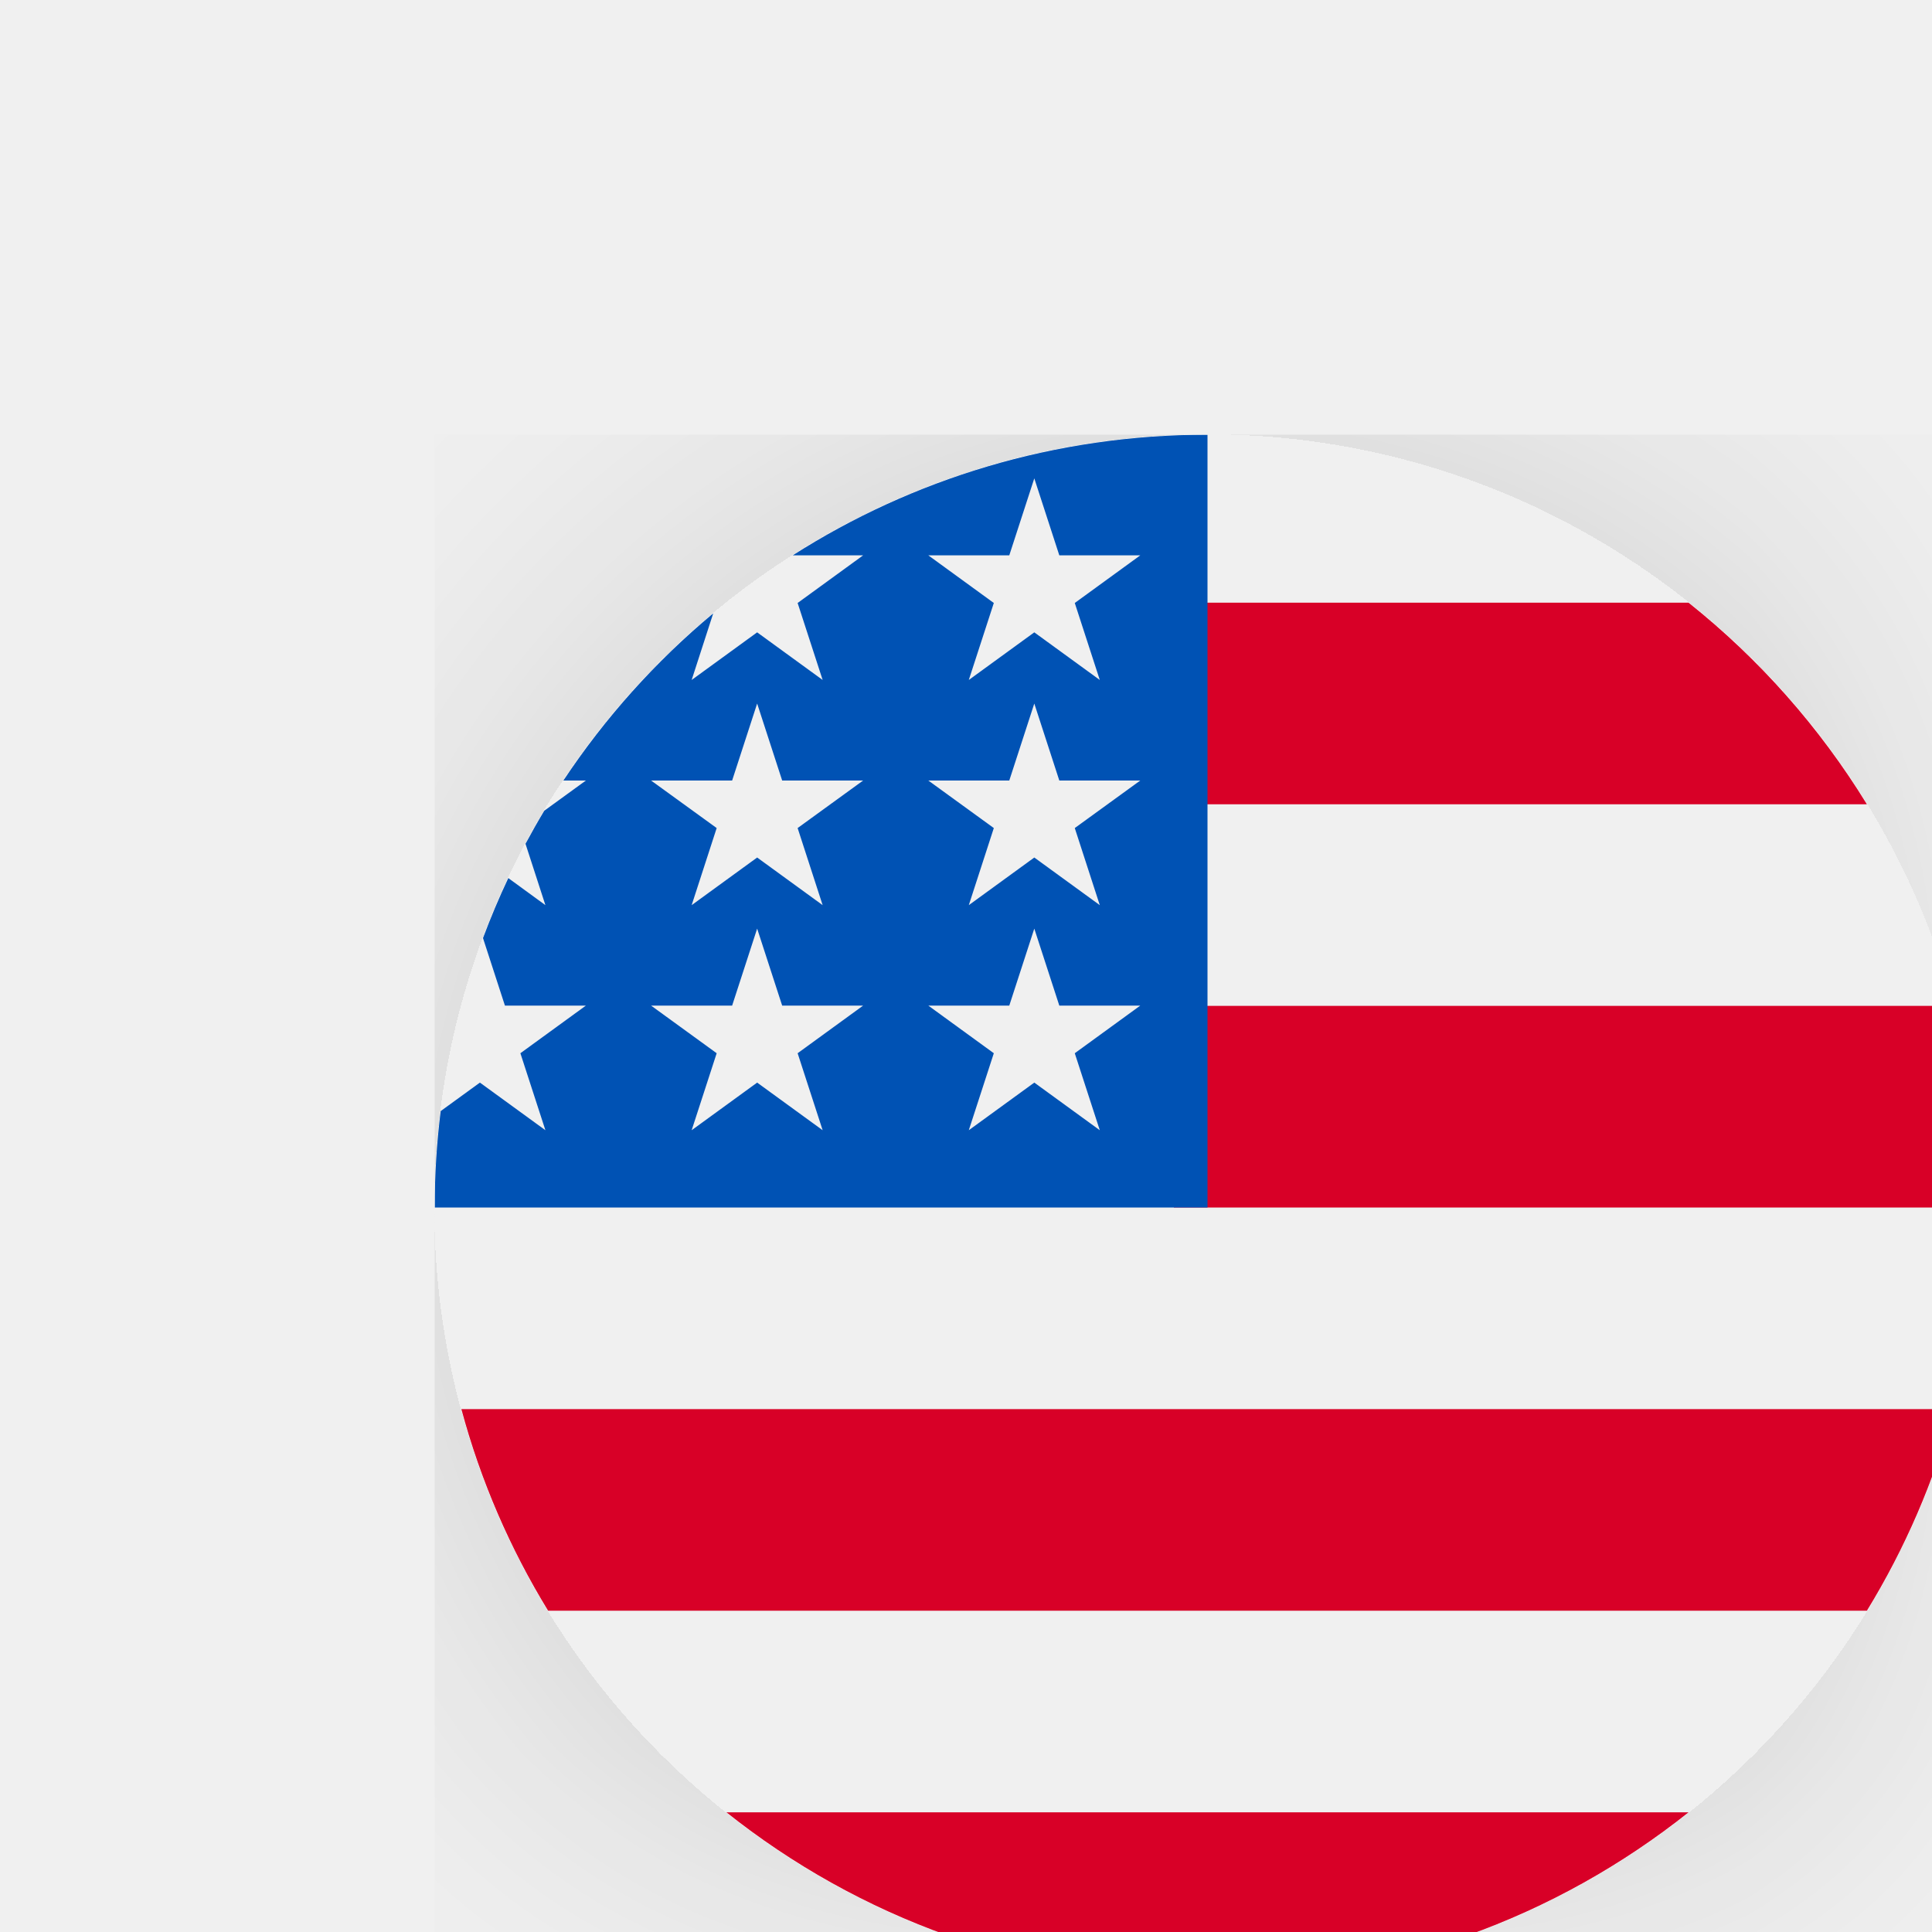
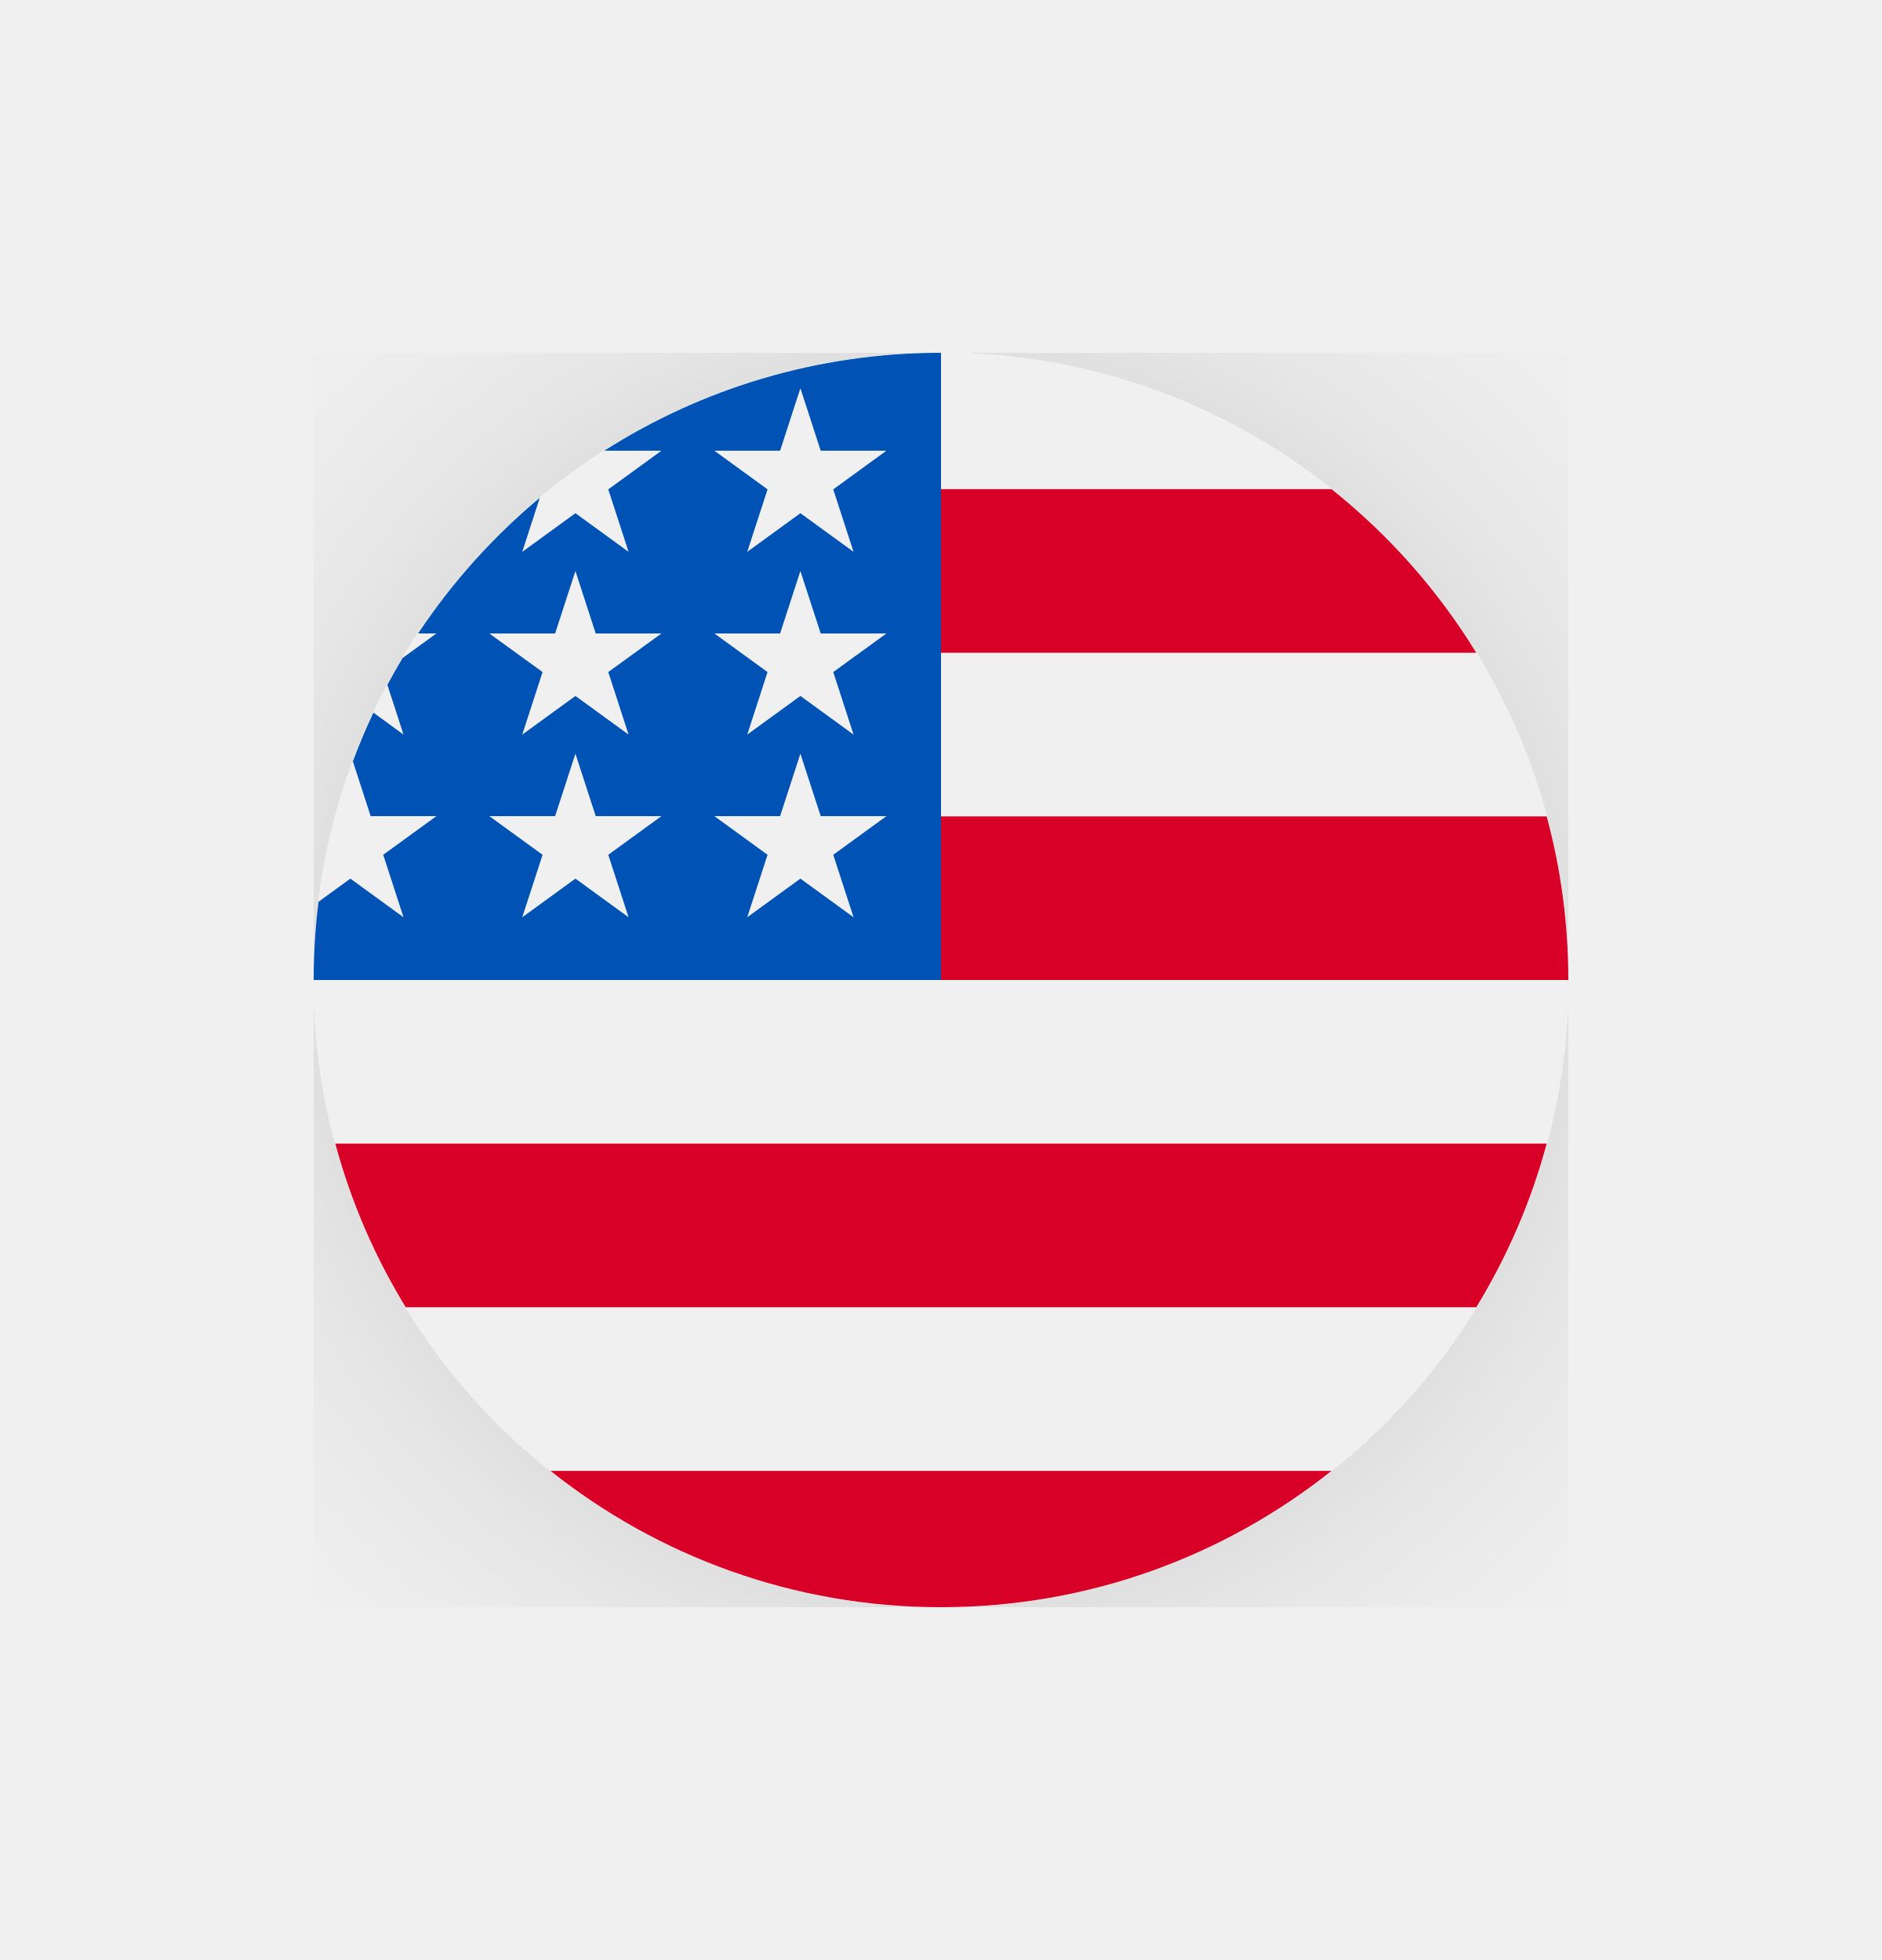
- <svg xmlns="http://www.w3.org/2000/svg" width="16" height="16" viewBox="0 0 19 20" fill="none">
-   <g clip-path="url(#clip0_1_1093)" filter="url(#filter0_d_1_1093)">
+ <svg xmlns="http://www.w3.org/2000/svg" width="24" height="25" viewBox="0 0 24 25" fill="none">
+   <g clip-path="url(#clip0_1348_98)" filter="url(#filter0_d_1348_98)">
    <path d="M12 20.5C16.418 20.5 20 16.918 20 12.5C20 8.082 16.418 4.5 12 4.5C7.582 4.5 4 8.082 4 12.5C4 16.918 7.582 20.5 12 20.5Z" fill="#F0F0F0" />
-     <path d="M11.652 12.5H20C20 11.778 19.904 11.078 19.724 10.413H11.652V12.5Z" fill="#D80027" />
+     <path d="M11.652 12.5H20C20 11.778 19.904 11.079 19.724 10.413H11.652V12.5Z" fill="#D80027" />
    <path d="M11.652 8.326H18.826C18.336 7.527 17.71 6.821 16.98 6.239H11.652V8.326Z" fill="#D80027" />
    <path d="M12 20.5C13.883 20.5 15.613 19.849 16.98 18.761H7.02C8.387 19.849 10.117 20.5 12 20.5Z" fill="#D80027" />
    <path d="M5.174 16.674H18.826C19.219 16.032 19.524 15.331 19.724 14.587H4.276C4.476 15.331 4.781 16.032 5.174 16.674Z" fill="#D80027" />
    <path d="M7.706 5.749H8.435L7.757 6.242L8.016 7.039L7.338 6.546L6.66 7.039L6.883 6.35C6.286 6.848 5.763 7.431 5.332 8.08H5.565L5.134 8.393C5.066 8.506 5.002 8.62 4.94 8.735L5.146 9.37L4.762 9.09C4.666 9.293 4.579 9.5 4.5 9.711L4.727 10.41H5.565L4.887 10.903L5.146 11.7L4.468 11.207L4.062 11.502C4.021 11.829 4 12.162 4 12.5H12C12 8.082 12 7.561 12 4.5C10.42 4.5 8.946 4.958 7.706 5.749ZM8.016 11.7L7.338 11.207L6.66 11.7L6.919 10.903L6.24 10.41H7.079L7.338 9.613L7.597 10.41H8.435L7.757 10.903L8.016 11.7ZM7.757 8.572L8.016 9.37L7.338 8.877L6.66 9.37L6.919 8.572L6.24 8.08H7.079L7.338 7.283L7.597 8.08H8.435L7.757 8.572ZM10.885 11.7L10.207 11.207L9.529 11.7L9.788 10.903L9.11 10.41H9.948L10.207 9.613L10.466 10.41H11.304L10.626 10.903L10.885 11.7ZM10.626 8.572L10.885 9.37L10.207 8.877L9.529 9.37L9.788 8.572L9.11 8.08H9.948L10.207 7.283L10.466 8.08H11.304L10.626 8.572ZM10.626 6.242L10.885 7.039L10.207 6.546L9.529 7.039L9.788 6.242L9.11 5.749H9.948L10.207 4.952L10.466 5.749H11.304L10.626 6.242Z" fill="#0052B4" />
  </g>
  <defs>
-     <filter id="filter0_d_1_1093" x="0" y="0.5" width="24" height="24" filterUnits="userSpaceOnUse" color-interpolation-filters="sRGB">
+     <filter id="filter0_d_1348_98" x="0" y="0.5" width="24" height="24" filterUnits="userSpaceOnUse" color-interpolation-filters="sRGB">
      <feFlood flood-opacity="0" result="BackgroundImageFix" />
      <feColorMatrix in="SourceAlpha" type="matrix" values="0 0 0 0 0 0 0 0 0 0 0 0 0 0 0 0 0 0 127 0" result="hardAlpha" />
      <feOffset />
      <feGaussianBlur stdDeviation="2" />
      <feComposite in2="hardAlpha" operator="out" />
      <feColorMatrix type="matrix" values="0 0 0 0 0 0 0 0 0 0 0 0 0 0 0 0 0 0 0.15 0" />
-       <feBlend mode="normal" in2="BackgroundImageFix" result="effect1_dropShadow_1_1093" />
-       <feBlend mode="normal" in="SourceGraphic" in2="effect1_dropShadow_1_1093" result="shape" />
+       <feBlend mode="normal" in2="BackgroundImageFix" result="effect1_dropShadow_1348_98" />
+       <feBlend mode="normal" in="SourceGraphic" in2="effect1_dropShadow_1348_98" result="shape" />
    </filter>
-     <clipPath id="clip0_1_1093">
+     <clipPath id="clip0_1348_98">
      <rect width="16" height="16" fill="white" transform="translate(4 4.5)" />
    </clipPath>
  </defs>
</svg>
